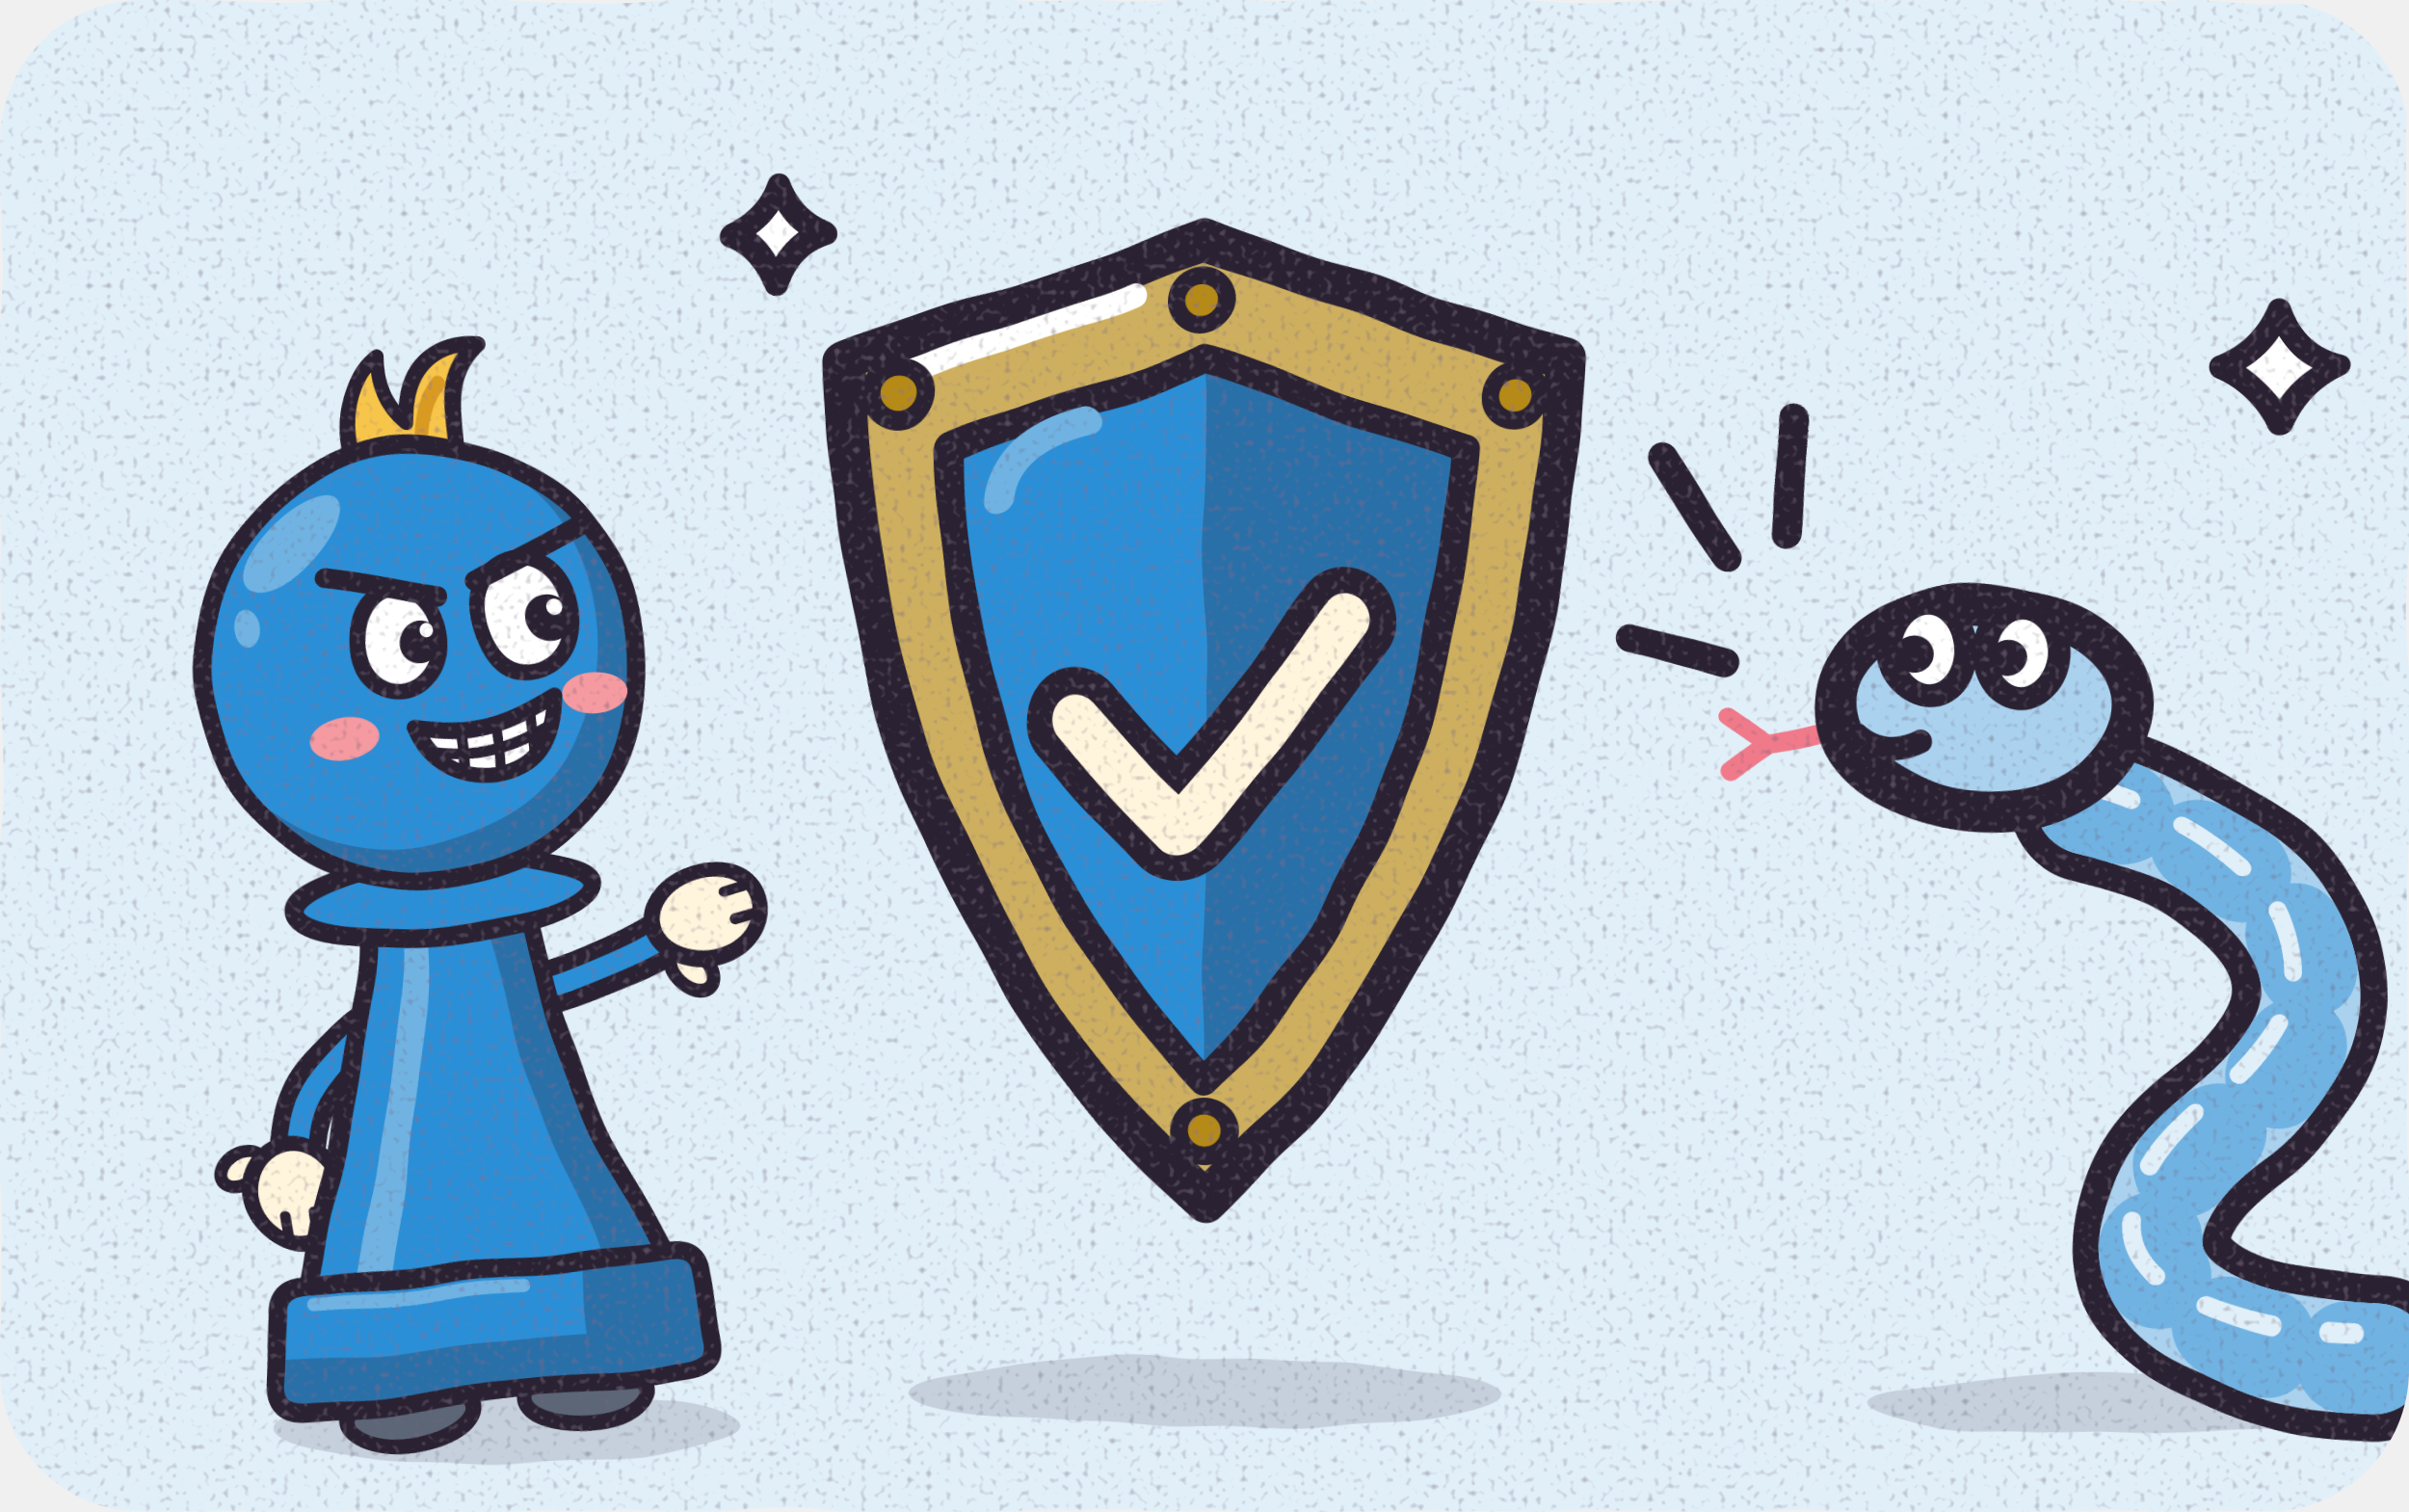
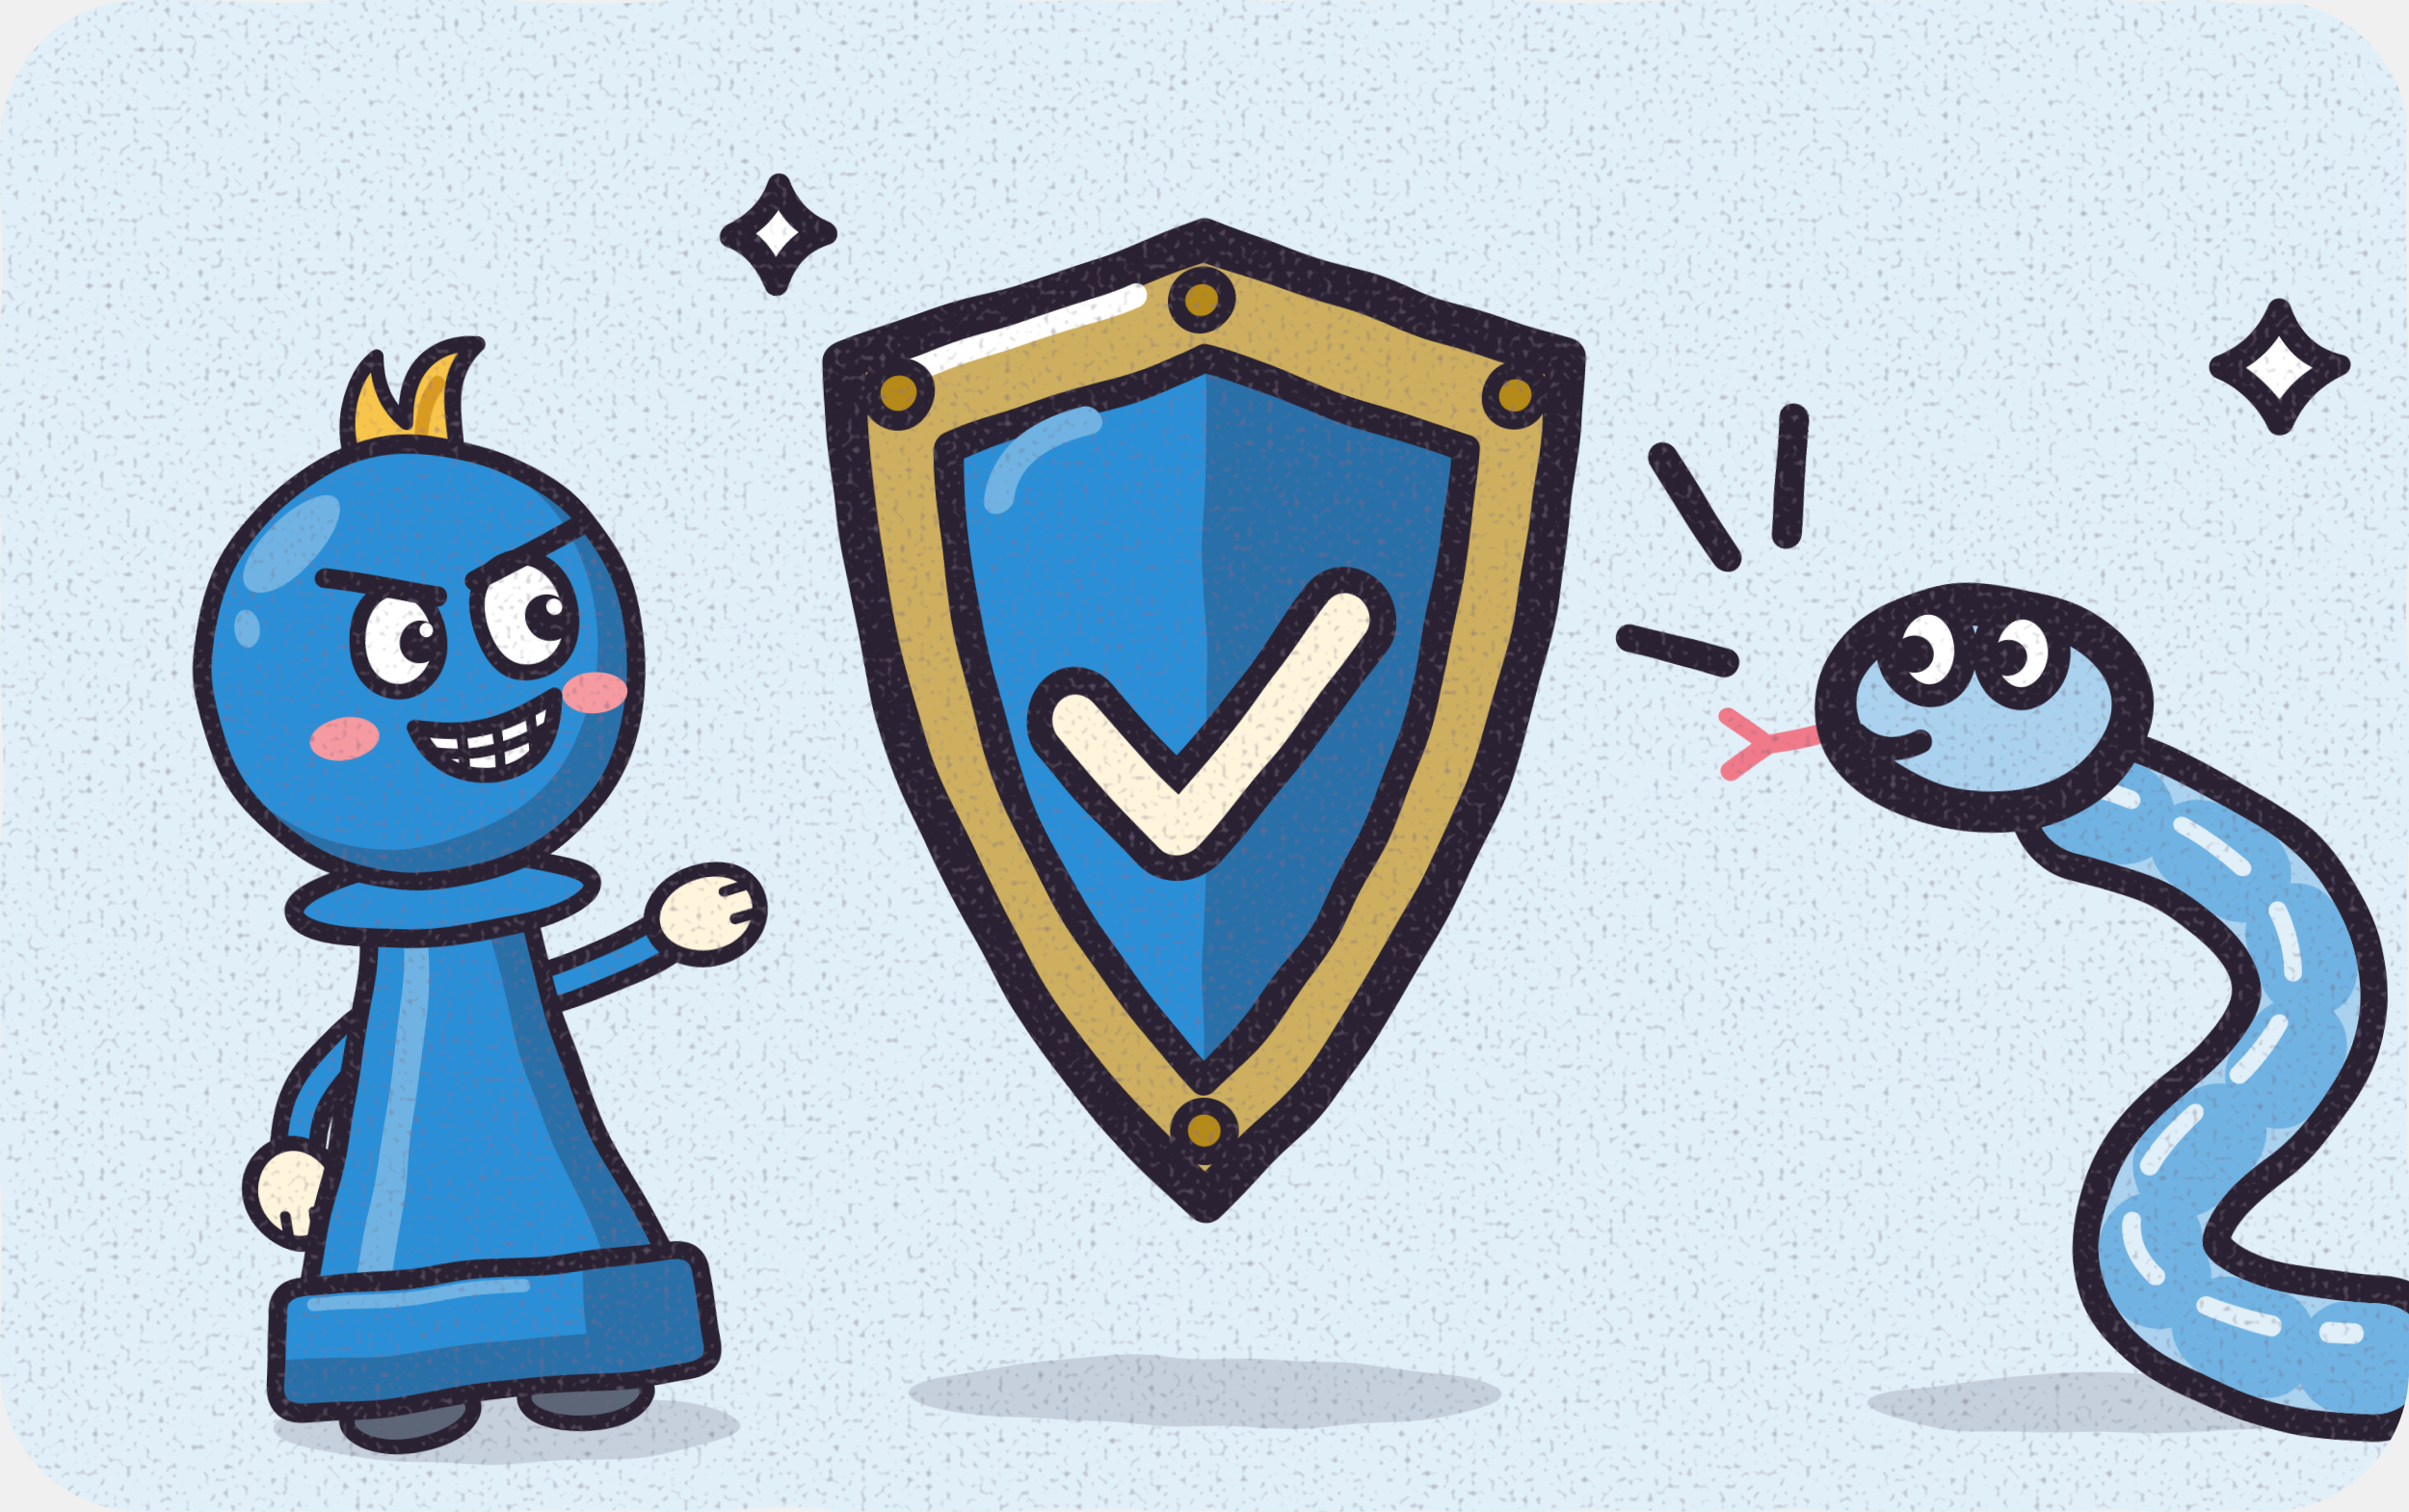
<svg xmlns="http://www.w3.org/2000/svg" viewBox="0 0 408 256" width="408" height="256">
  <defs>
    <filter id="P3-drawn" x="-5%" y="-5%" width="110%" height="110%">
      <feTurbulence type="fractalNoise" baseFrequency="0.035" numOctaves="2" seed="53" result="warp" />
      <feDisplacementMap in="SourceGraphic" in2="warp" scale="3" xChannelSelector="R" yChannelSelector="G" result="wobbly" />
      <feTurbulence type="fractalNoise" baseFrequency="0.9" numOctaves="1" seed="61" result="noise" />
      <feColorMatrix in="noise" type="matrix" values="0 0 0 0 0.17  0 0 0 0 0.13  0 0 0 0 0.2  -2 0 0 0 0.85" result="specks" />
      <feComposite in="specks" in2="wobbly" operator="in" result="grain" />
      <feMerge>
        <feMergeNode in="wobbly" />
        <feMergeNode in="grain" />
      </feMerge>
    </filter>
    <clipPath id="P3-frame">
      <rect width="408" height="256" rx="24" />
    </clipPath>
  </defs>
  <g clip-path="url(#P3-frame)">
    <g filter="url(#P3-drawn)" stroke="#2b2233" stroke-linejoin="round" stroke-linecap="round">
      <rect width="408" height="256" fill="#e1eff9" stroke="none" />
      <ellipse cx="86" cy="242" rx="40" ry="6" fill="#2b2233" opacity="0.15" stroke="none" />
      <ellipse cx="204" cy="236" rx="50" ry="6" fill="#2b2233" opacity="0.15" stroke="none" />
      <ellipse cx="356" cy="238" rx="40" ry="5" fill="#2b2233" opacity="0.15" stroke="none" />
      <path d="M354 136 C392 146 402 172 378 190 C354 208 362 228 402 230" fill="none" stroke-width="27.2" />
      <path d="M354 136 C392 146 402 172 378 190 C354 208 362 228 402 230" fill="none" stroke="#aad2ef" stroke-width="17.6" />
      <path d="M354 136 C392 146 402 172 378 190 C354 208 362 228 402 230" fill="none" stroke="#6fb3e3" stroke-width="17.6" stroke-dasharray="6.4 14.4" />
      <path d="M354 136 C392 146 402 172 378 190 C354 208 362 228 402 230" fill="none" stroke="#e1eff9" stroke-width="3.2" stroke-dasharray="11.2 9.6" transform="translate(-3.2 -4.0)" />
      <path d="M312.0 123.2 L299.2 126.4 L292.8 121.6 M299.2 126.4 L292.8 131.2" fill="none" stroke="#f07a8a" stroke-width="3.2" />
      <ellipse cx="336" cy="120" rx="25.6" ry="17.6" fill="#aad2ef" stroke-width="7" />
      <ellipse cx="328.0" cy="110.4" rx="8.0" ry="3.2" fill="#e1eff9" stroke="none" />
      <path d="M324.8 126.4 Q318.4 129.6 313.6 124.8" fill="none" stroke-width="4" />
      <ellipse cx="342.4" cy="110.4" rx="6.4" ry="8.0" fill="#ffffff" stroke-width="4" />
      <circle cx="340.0" cy="111.2" r="3.2" fill="#2b2233" stroke="none" />
      <ellipse cx="326.4" cy="110.4" rx="6.4" ry="8.0" fill="#ffffff" stroke-width="4" />
      <circle cx="324.0" cy="111.2" r="3.2" fill="#2b2233" stroke="none" />
      <path d="M282 78 L292 94 M304 70 L302 90 M276 108 L292 112" fill="none" stroke-width="5" />
      <path d="M386 52 Q388.8 59.2 396 62 Q388.8 64.8 386 72 Q383.2 64.8 376 62 Q383.2 59.2 386 52 Z" fill="#ffffff" stroke-width="4" />
      <path d="M132 32 Q134.24 37.76 140 40 Q134.24 42.24 132 48 Q129.76 42.24 124 40 Q129.76 37.76 132 32 Z" fill="#ffffff" stroke-width="4" />
      <g transform="translate(84 236) scale(0.44) rotate(-6) translate(-200 -450)" stroke-width="7">
        <clipPath id="p3-body">
          <path d="M168 262 C165 318 142 370 128 410 L272 410 C258 370 235 318 232 262 Z" />
        </clipPath>
        <clipPath id="p3-base">
          <path d="M118 412 Q118 402 130 402 L270 402 Q282 402 282 412 L285 438 Q287 450 273 450 L127 450 Q113 450 115 438 Z" />
        </clipPath>
        <clipPath id="p3-collar">
          <ellipse cx="200" cy="258" rx="58" ry="15" />
        </clipPath>
        <clipPath id="p3-head">
          <circle cx="200" cy="168" r="84" />
        </clipPath>
        <path d="M178 300 C150 312 138 330 134 352" fill="none" stroke-width="21" />
        <path d="M178 300 C150 312 138 330 134 352" fill="none" stroke="#2b8fd6" stroke-width="8" />
        <g transform="rotate(180 132 366)">
-           <ellipse cx="151" cy="377" rx="9" ry="6" transform="rotate(-35 151 377)" fill="#fff4dc" stroke-width="5" />
          <ellipse cx="132" cy="366" rx="17" ry="20" fill="#fff4dc" stroke-width="6" />
          <path d="M126 349 L126 358 M137 348 L137 357" fill="none" stroke-width="4" />
        </g>
        <path d="M222 298 C250 296 272 290 290 280" fill="none" stroke-width="21" />
        <path d="M222 298 C250 296 272 290 290 280" fill="none" stroke="#2b8fd6" stroke-width="8" />
        <g fill="#5c6677" stroke-width="6">
          <ellipse cx="166" cy="455" rx="24" ry="11" transform="rotate(0 166 455)" />
          <ellipse cx="234" cy="455" rx="24" ry="11" transform="rotate(0 234 455)" />
        </g>
        <path d="M168 262 C165 318 142 370 128 410 L272 410 C258 370 235 318 232 262 Z" fill="#2b8fd6" stroke="none" />
        <g clip-path="url(#p3-body)" stroke="none">
          <path d="M214 262 C220 320 238 370 248 410 L300 410 L300 262 Z" fill="#2b70a8" />
          <path d="M181 276 C178 320 162 364 150 400 L164 400 C174 366 188 322 191 276 Z" fill="#6fb3e3" />
        </g>
        <path d="M168 262 C165 318 142 370 128 410 L272 410 C258 370 235 318 232 262 Z" fill="none" />
        <path d="M118 412 Q118 402 130 402 L270 402 Q282 402 282 412 L285 438 Q287 450 273 450 L127 450 Q113 450 115 438 Z" fill="#2b8fd6" stroke="none" />
        <g clip-path="url(#p3-base)" stroke="none">
          <rect x="80" y="430" width="240" height="30" fill="#2b70a8" />
          <rect x="238" y="400" width="80" height="60" fill="#2b70a8" />
          <path d="M132 409 L215 409" stroke="#6fb3e3" stroke-width="5" />
        </g>
        <path d="M118 412 Q118 402 130 402 L270 402 Q282 402 282 412 L285 438 Q287 450 273 450 L127 450 Q113 450 115 438 Z" fill="none" />
        <ellipse cx="200" cy="258" rx="58" ry="15" fill="#2b8fd6" stroke="none" />
        <path d="M140 262 Q200 290 260 262 L260 280 L140 280 Z" fill="#2b70a8" stroke="none" clip-path="url(#p3-collar)" />
        <ellipse cx="200" cy="258" rx="58" ry="15" fill="none" />
        <path d="M184 96 C176 72 184 56 197 50 C195 63 199 71 204 76 C208 58 220 46 236 48 C223 59 221 76 222 96 Z" fill="#f7c548" stroke-width="6" />
        <path d="M208 92 C208 80 212 70 220 62" fill="none" stroke="#d99a22" stroke-width="5" />
        <circle cx="200" cy="168" r="84" fill="#2b70a8" stroke="none" />
        <g clip-path="url(#p3-head)" stroke="none">
          <circle cx="190" cy="158" r="80" fill="#2b8fd6" />
          <ellipse cx="156" cy="116" rx="24" ry="10" transform="rotate(-38 156 116)" fill="#6fb3e3" />
          <ellipse cx="135" cy="146" rx="5" ry="7" fill="#6fb3e3" />
        </g>
        <circle cx="200" cy="168" r="84" fill="none" />
        <ellipse cx="170" cy="194" rx="13" ry="8" fill="#f49aa0" stroke="none" />
        <ellipse cx="266" cy="186" rx="13" ry="8" fill="#f49aa0" stroke="none" />
        <ellipse cx="192" cy="158" rx="16" ry="20" fill="#ffffff" stroke-width="6" />
        <circle cx="200" cy="160" r="8" fill="#2b2233" stroke="none" />
        <circle cx="203" cy="156" r="2.7" fill="#ffffff" stroke="none" />
        <ellipse cx="243" cy="154" rx="18" ry="22" fill="#ffffff" stroke-width="6" />
        <circle cx="252" cy="156" r="9" fill="#2b2233" stroke="none" />
        <circle cx="255" cy="152" r="3.1" fill="#ffffff" stroke="none" />
        <path d="M168 130 L210 144 M226 140 L268 122" fill="none" stroke-width="8" />
        <clipPath id="p3-teeth">
          <path d="M196 192 Q224 198 250 186 Q248 210 224 212 Q202 212 196 192 Z" />
        </clipPath>
        <path d="M196 192 Q224 198 250 186 Q248 210 224 212 Q202 212 196 192 Z" fill="#ffffff" stroke="none" />
        <path d="M199 201 Q224 206 249 196 M212 194 L212 212 M226 196 L226 214 M240 192 L240 212" fill="none" stroke-width="4" clip-path="url(#p3-teeth)" />
        <path d="M196 192 Q224 198 250 186 Q248 210 224 212 Q202 212 196 192 Z" fill="none" stroke-width="6" />
        <g transform="rotate(80 300 276)">
-           <ellipse cx="319" cy="287" rx="9" ry="6" transform="rotate(-35 319 287)" fill="#fff4dc" stroke-width="5" />
          <ellipse cx="300" cy="276" rx="17" ry="20" fill="#fff4dc" stroke-width="6" />
          <path d="M294 259 L294 268 M305 258 L305 267" fill="none" stroke-width="4" />
        </g>
      </g>
      <g transform="translate(204 122) rotate(0) scale(1.45)">
        <path d="M0 -56 L42 -42 Q40 20 0 56 Q-40 20 -42 -42 Z" fill="#cdaf5e" stroke-width="4.8" />
        <clipPath id="shield-204">
          <path d="M0 -42 L30 -32 Q28 14 0 42 Q-28 14 -30 -32 Z" />
        </clipPath>
        <path d="M0 -42 L30 -32 Q28 14 0 42 Q-28 14 -30 -32 Z" fill="#2b8fd6" stroke="none" />
        <path d="M0 -50 L0 50 L50 50 L50 -50 Z" fill="#2b70a8" stroke="none" clip-path="url(#shield-204)" />
        <path d="M0 -42 L30 -32 Q28 14 0 42 Q-28 14 -30 -32 Z" fill="none" stroke-width="3.4" />
        <path d="M-24 -26 Q-24 -32 -14 -35" fill="none" stroke="#6fb3e3" stroke-width="3.4" />
        <path d="M-15 0 L-3 13 L17 -12" fill="none" stroke-width="11.7" />
        <path d="M-15 0 L-3 13 L17 -12" fill="none" stroke="#fff4dc" stroke-width="5.5" />
        <path d="M-36 -40 L-8 -50" fill="none" stroke="#ffffff" stroke-width="2.8" />
        <g fill="#b58a12" stroke-width="2.1">
          <circle cx="0" cy="-49" r="3" />
          <circle cx="36" cy="-38" r="3" />
          <circle cx="-36" cy="-38" r="3" />
          <circle cx="0" cy="48" r="3" />
        </g>
      </g>
    </g>
  </g>
</svg>
